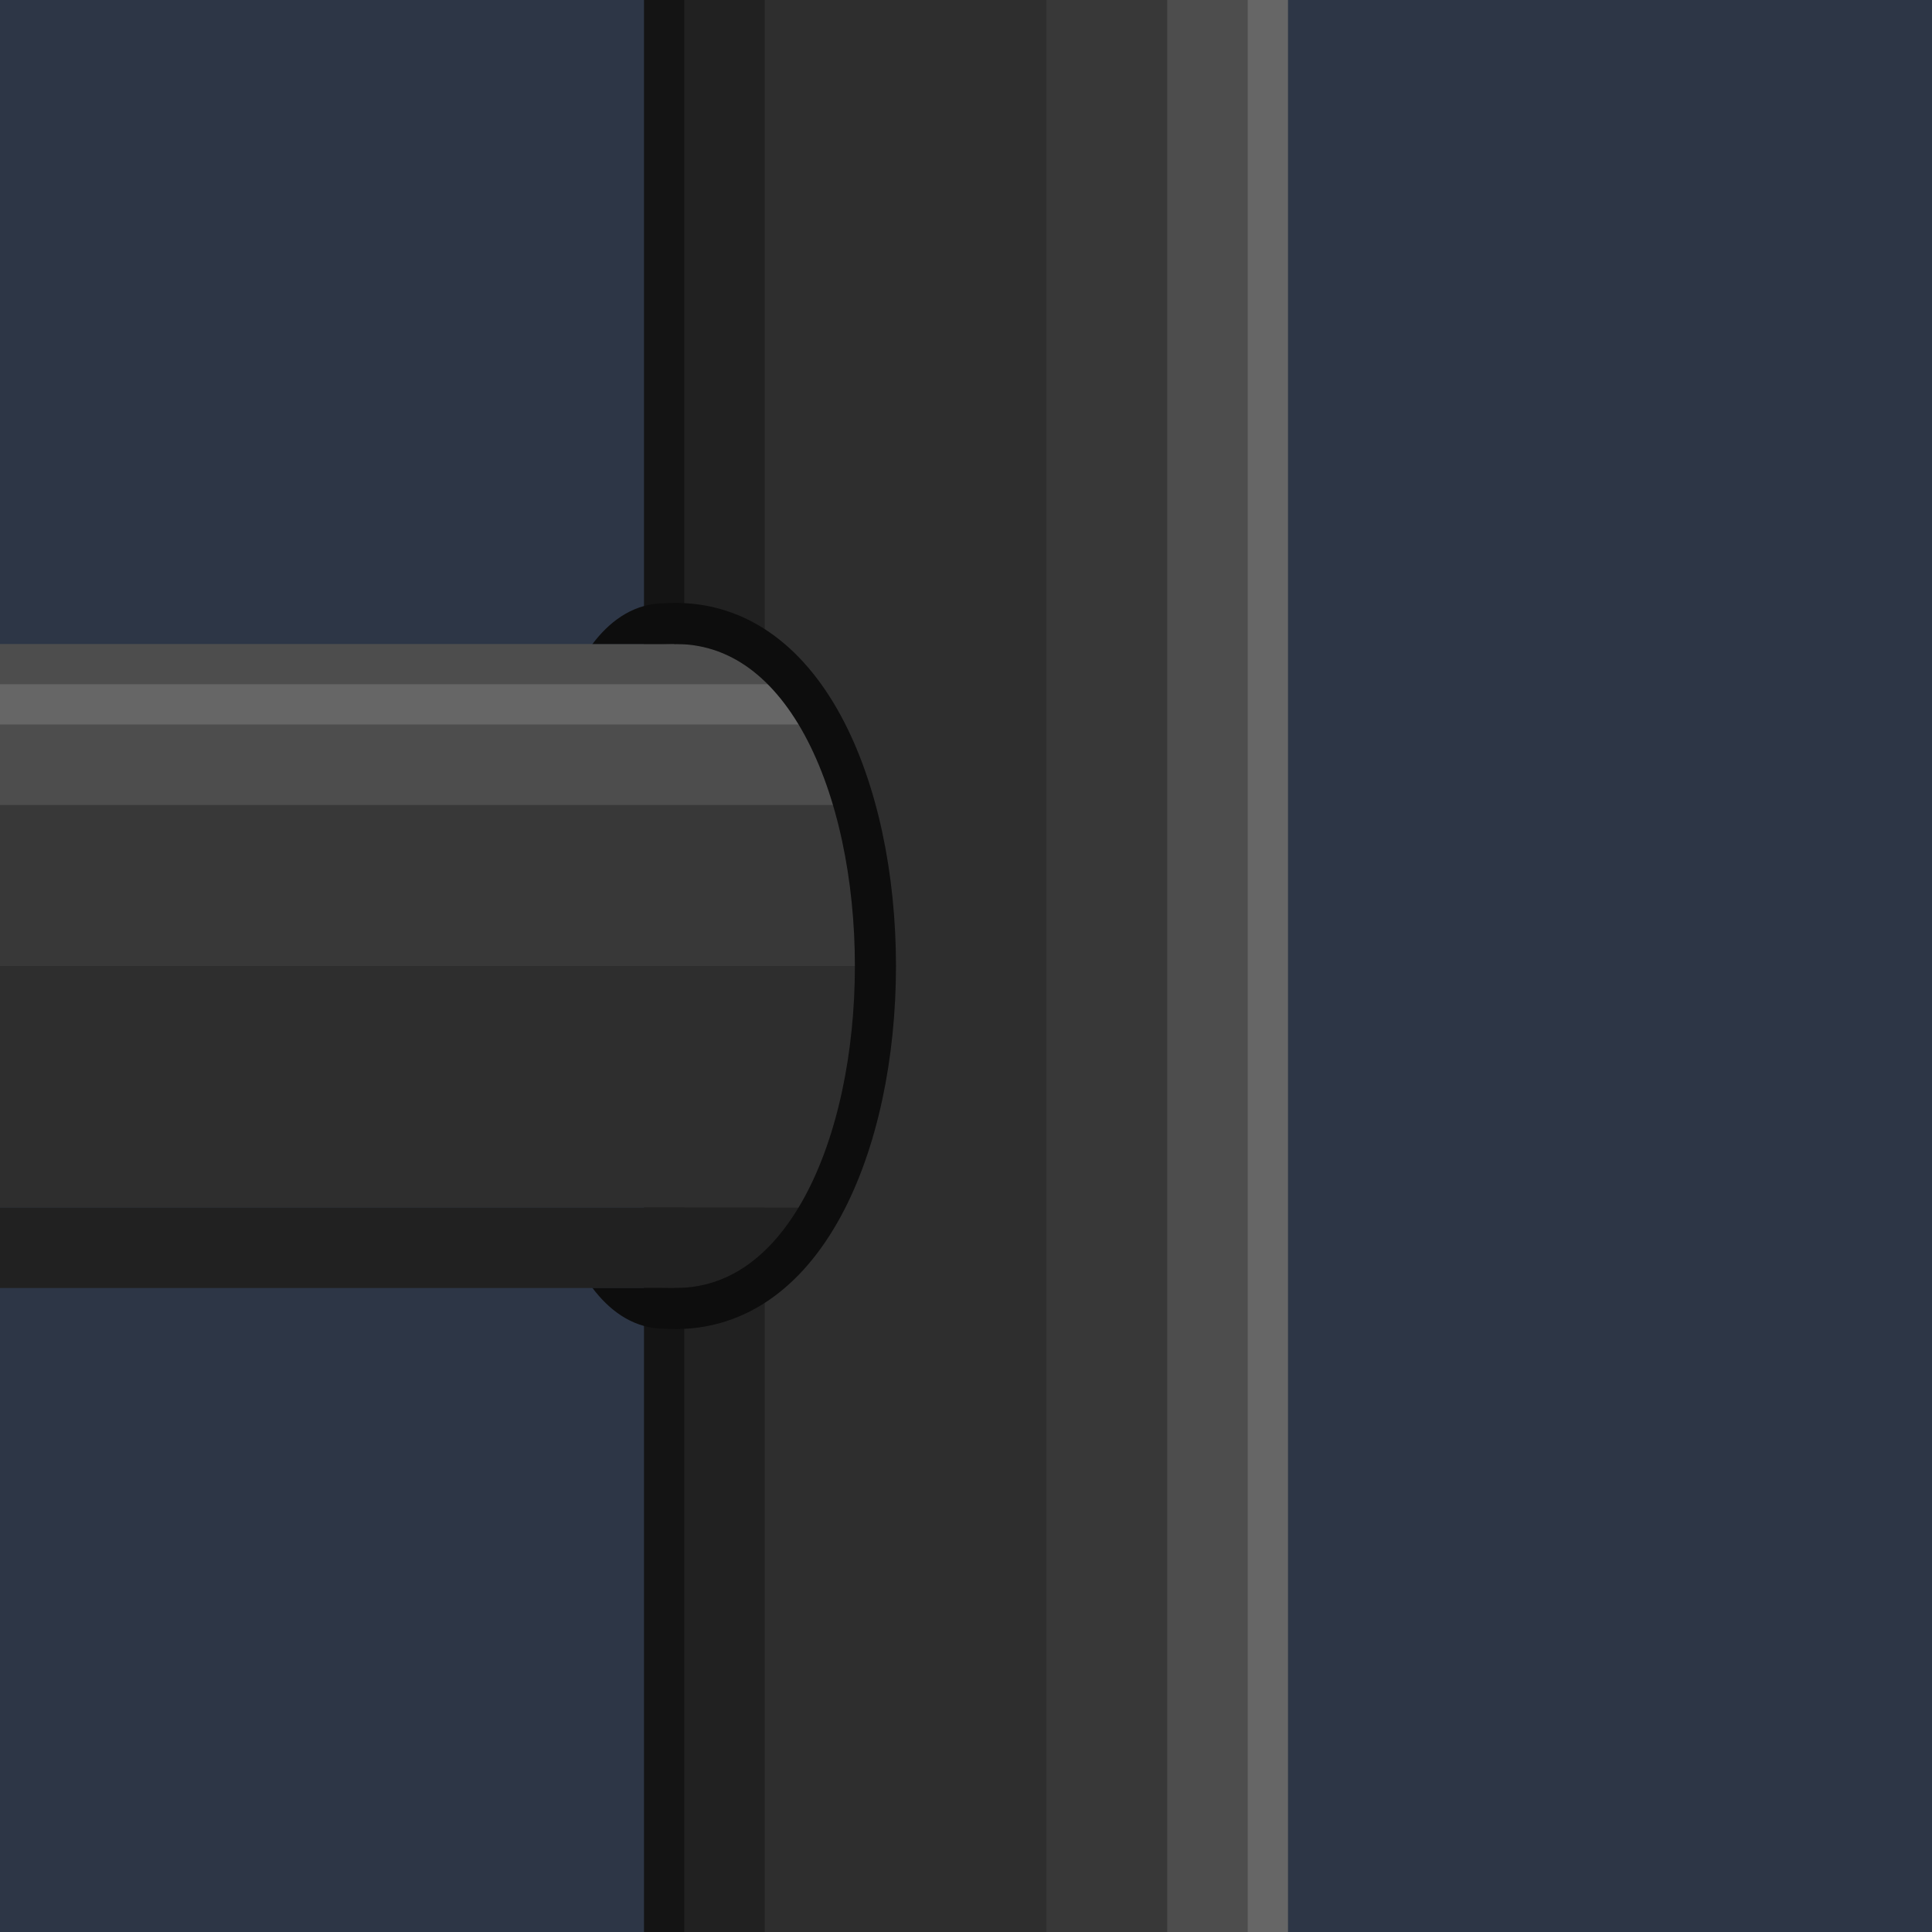
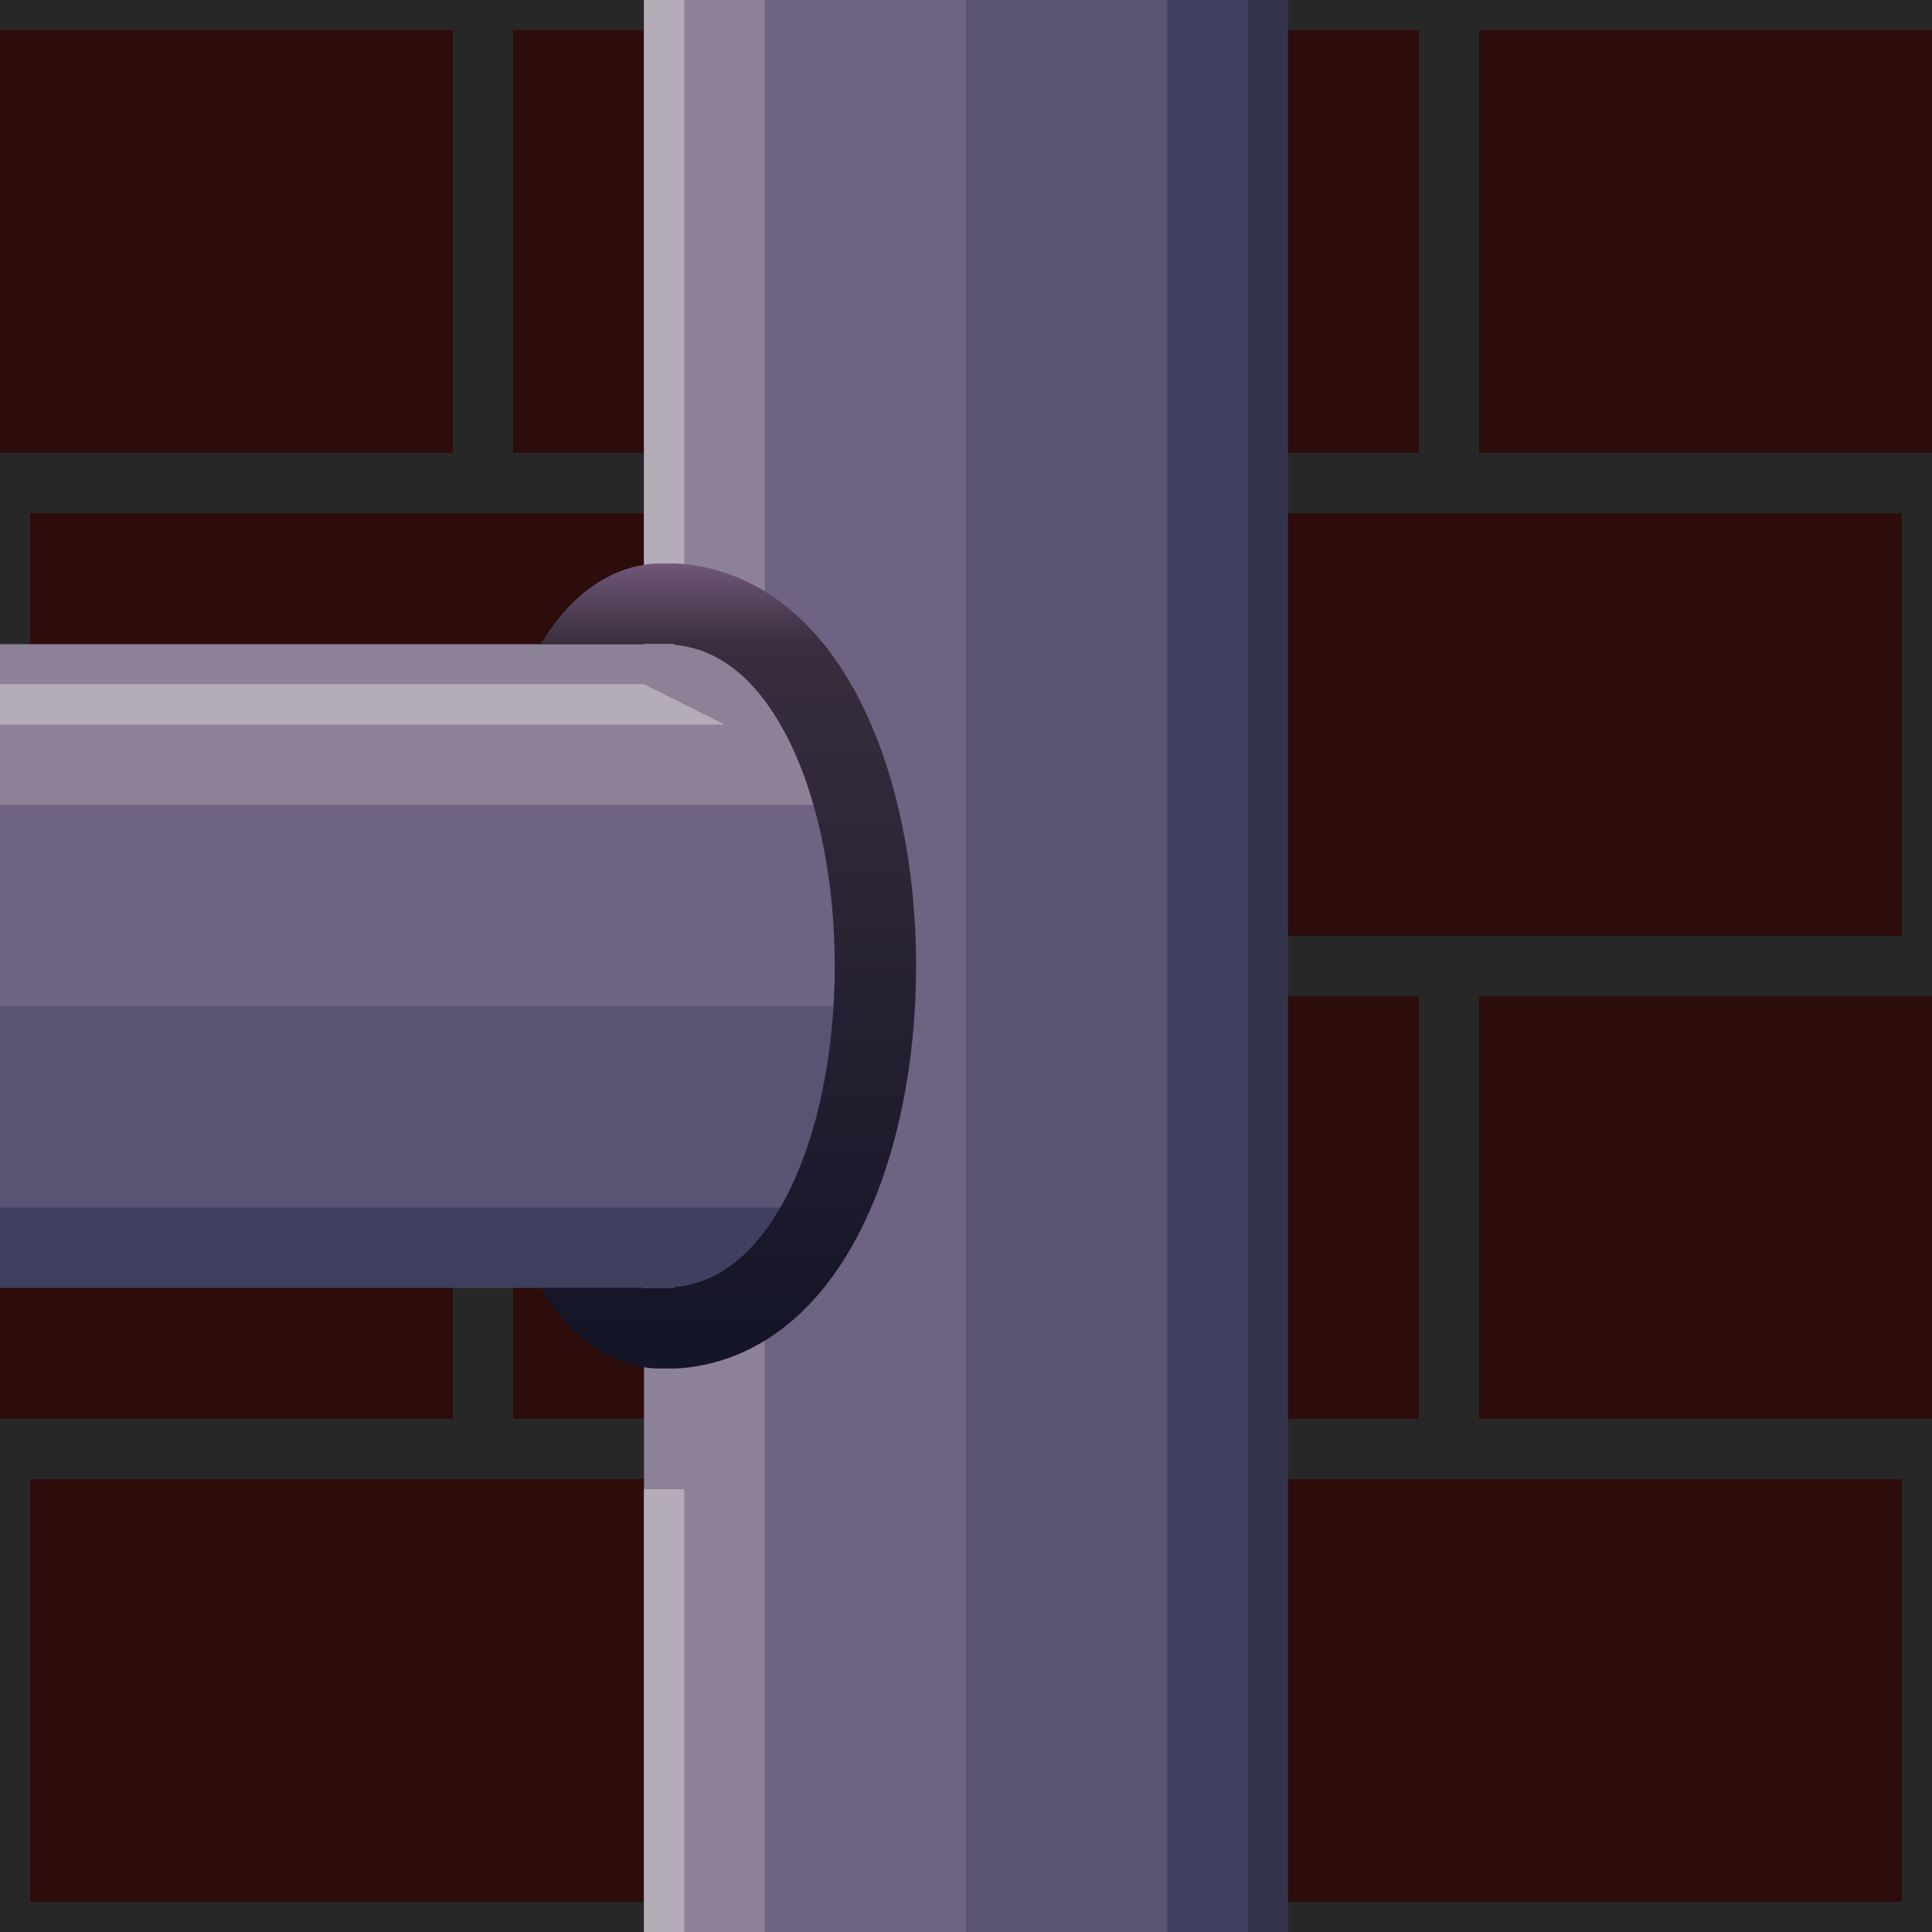
<svg xmlns="http://www.w3.org/2000/svg" version="1.1" viewBox="0 0 48 48">
  <defs>
+     <linearGradient id="linearGradient1" x1="10.03" x2="23.66" y1="18.14" y2="18.14" gradientTransform="scale(1.396 .7165)" gradientUnits="userSpaceOnUse">
+       <stop stop-color="#705778" offset="0" />
+       <stop stop-color="#382e3d" offset=".105" />
+       <stop stop-color="#151528" offset="1" />
+     </linearGradient>
    <mask id="mask1" maskUnits="userSpaceOnUse">
      <path d="m16-1v19a8 4.5 0 0 0 8 4 8 4.5 0 0 0 8-4v-19z" fill="#fff" />
    </mask>
    <mask id="mask2" maskUnits="userSpaceOnUse">
      <path d="m14 13h2v3.75h16v-3.75h2v10h-20z" fill="#fff" />
    </mask>
  </defs>
-   <rect transform="rotate(-90)" x="-49" y="-1" width="50" height="50" fill="#2d3646" />
-   <g transform="rotate(-90,24,24)">
-     <g>
-       <rect x="-1" y="16" width="50" height="2" fill="#141414" />
-       <rect x="-1" y="17" width="50" height="3" fill="#212121" />
-       <rect x="-1" y="19" width="50" height="8" fill="#2e2e2e" />
+   <rect x="-1" y="-1" width="50" height="50" fill="#272727" />
+   <g fill="#2d0c0c">
+     <rect x="24.75" y="36.75" width="22.5" height="10.5" />
+     <rect x=".75" y="36.75" width="22.5" height="10.5" />
+     <rect x="36.75" y="24.75" width="22.5" height="10.5" />
+     <rect x="12.75" y="24.75" width="22.5" height="10.5" />
+     <rect x="-11.25" y="24.75" width="22.5" height="10.5" />
+     <rect x="24.75" y="12.75" width="22.5" height="10.5" />
+     <rect x=".75" y="12.75" width="22.5" height="10.5" />
+     <rect x="36.75" y=".75" width="22.5" height="10.5" />
+     <rect x="12.75" y=".75" width="22.5" height="10.5" />
+     <rect x="-11.25" y=".75" width="22.5" height="10.5" />
+   </g>
+   <g transform="matrix(0,1,1,0,0,0)">
+     <rect x="-1" y="30" width="50" height="2" fill="#33334c" />
+     <rect x="-1" y="28" width="50" height="3" fill="#3f3f5f" />
+     <rect x="-1" y="23" width="50" height="6" fill="#5a5374" />
+     <rect x="-1" y="18" width="50" height="6" fill="#6e6382" />
+     <rect x="-1" y="16" width="50" height="3" fill="#8c8197" />
+     <rect x="37" y="16" width="12" height="1" fill="#b5acb9" stroke-width=".961" />
+     <rect x="-1" y="16" width="25" height="1" fill="#b5acb9" />
+     <g mask="url(#mask1)">
+       <rect x="29" y="-1" width="4" height="23" fill="#3f3f5f" />
+       <rect x="24" y="-1" width="6" height="23" fill="#5a5374" />
+       <rect x="19" y="-1" width="6" height="23" fill="#6e6382" />
+       <rect x="16" y="-1" width="4" height="23" fill="#8c8197" />
+       <path d="m17-1h1v19l-1-2z" fill="#b5acb9" />
    </g>
-     <rect x="-1" y="26" width="50" height="4" fill="#383838" />
-     <rect x="-1" y="29" width="50" height="2.9" fill="#4d4d4d" />
-     <rect x="-1" y="31" width="50" height="1" fill="#666" />
+     <path d="m33 16.5c0 7-18 7-18 0 0-5 18-5 18 0" fill="none" mask="url(#mask2)" stroke="url(#linearGradient1)" stroke-linecap="round" stroke-width="2.021" />
  </g>
-   <g transform="rotate(-90,24,24)" mask="url(#mask1)">
-     <rect x="15" y="-1" width="3" height="23" fill="#212121" />
-     <rect x="18" y="-1" width="7" height="23" fill="#2e2e2e" />
-     <rect x="24" y="-1" width="5" height="23" fill="#383838" />
-     <rect x="28" y="-1" width="5" height="23" fill="#4d4d4d" />
-     <rect x="30" y="-1" width="1" height="23" fill="#666" />
-   </g>
-   <path transform="rotate(-90,24,24)" d="m32.5 16.5c0.5 7-17.5 7-17 0 0-4 17-4 17 0" fill="none" mask="url(#mask2)" stroke="#0d0d0d" stroke-linecap="round" stroke-width="1.021" />
</svg>
